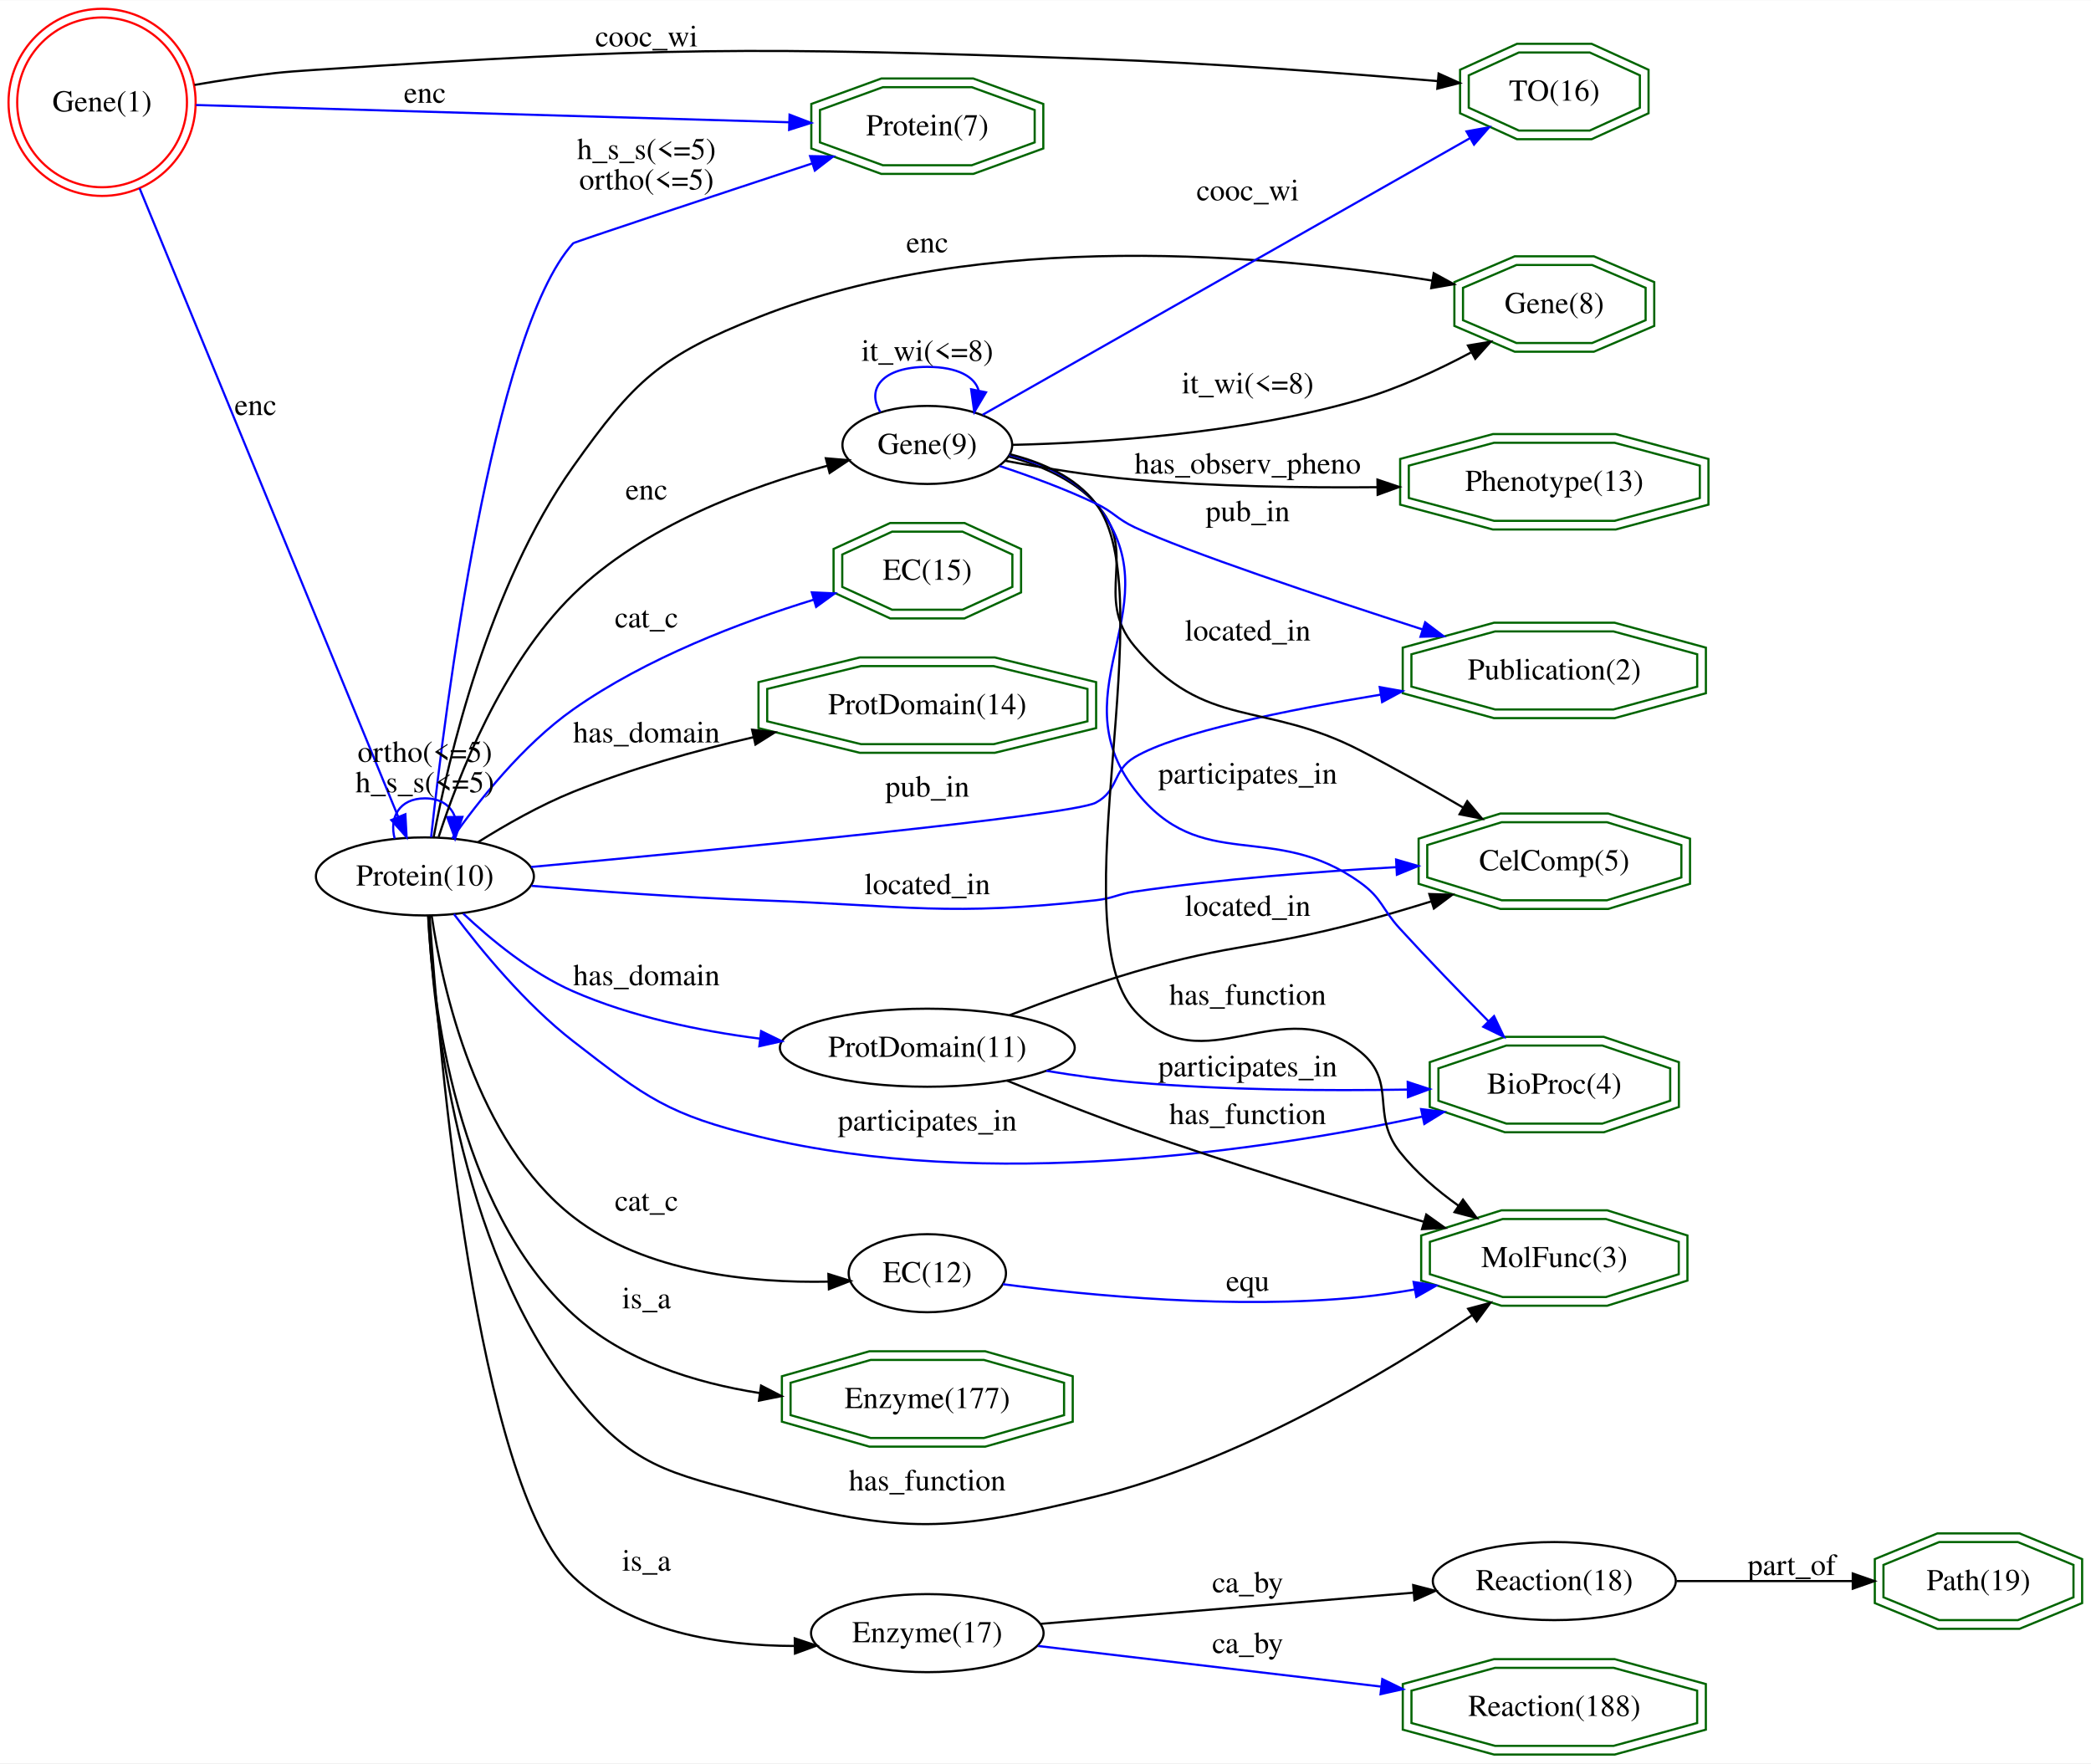
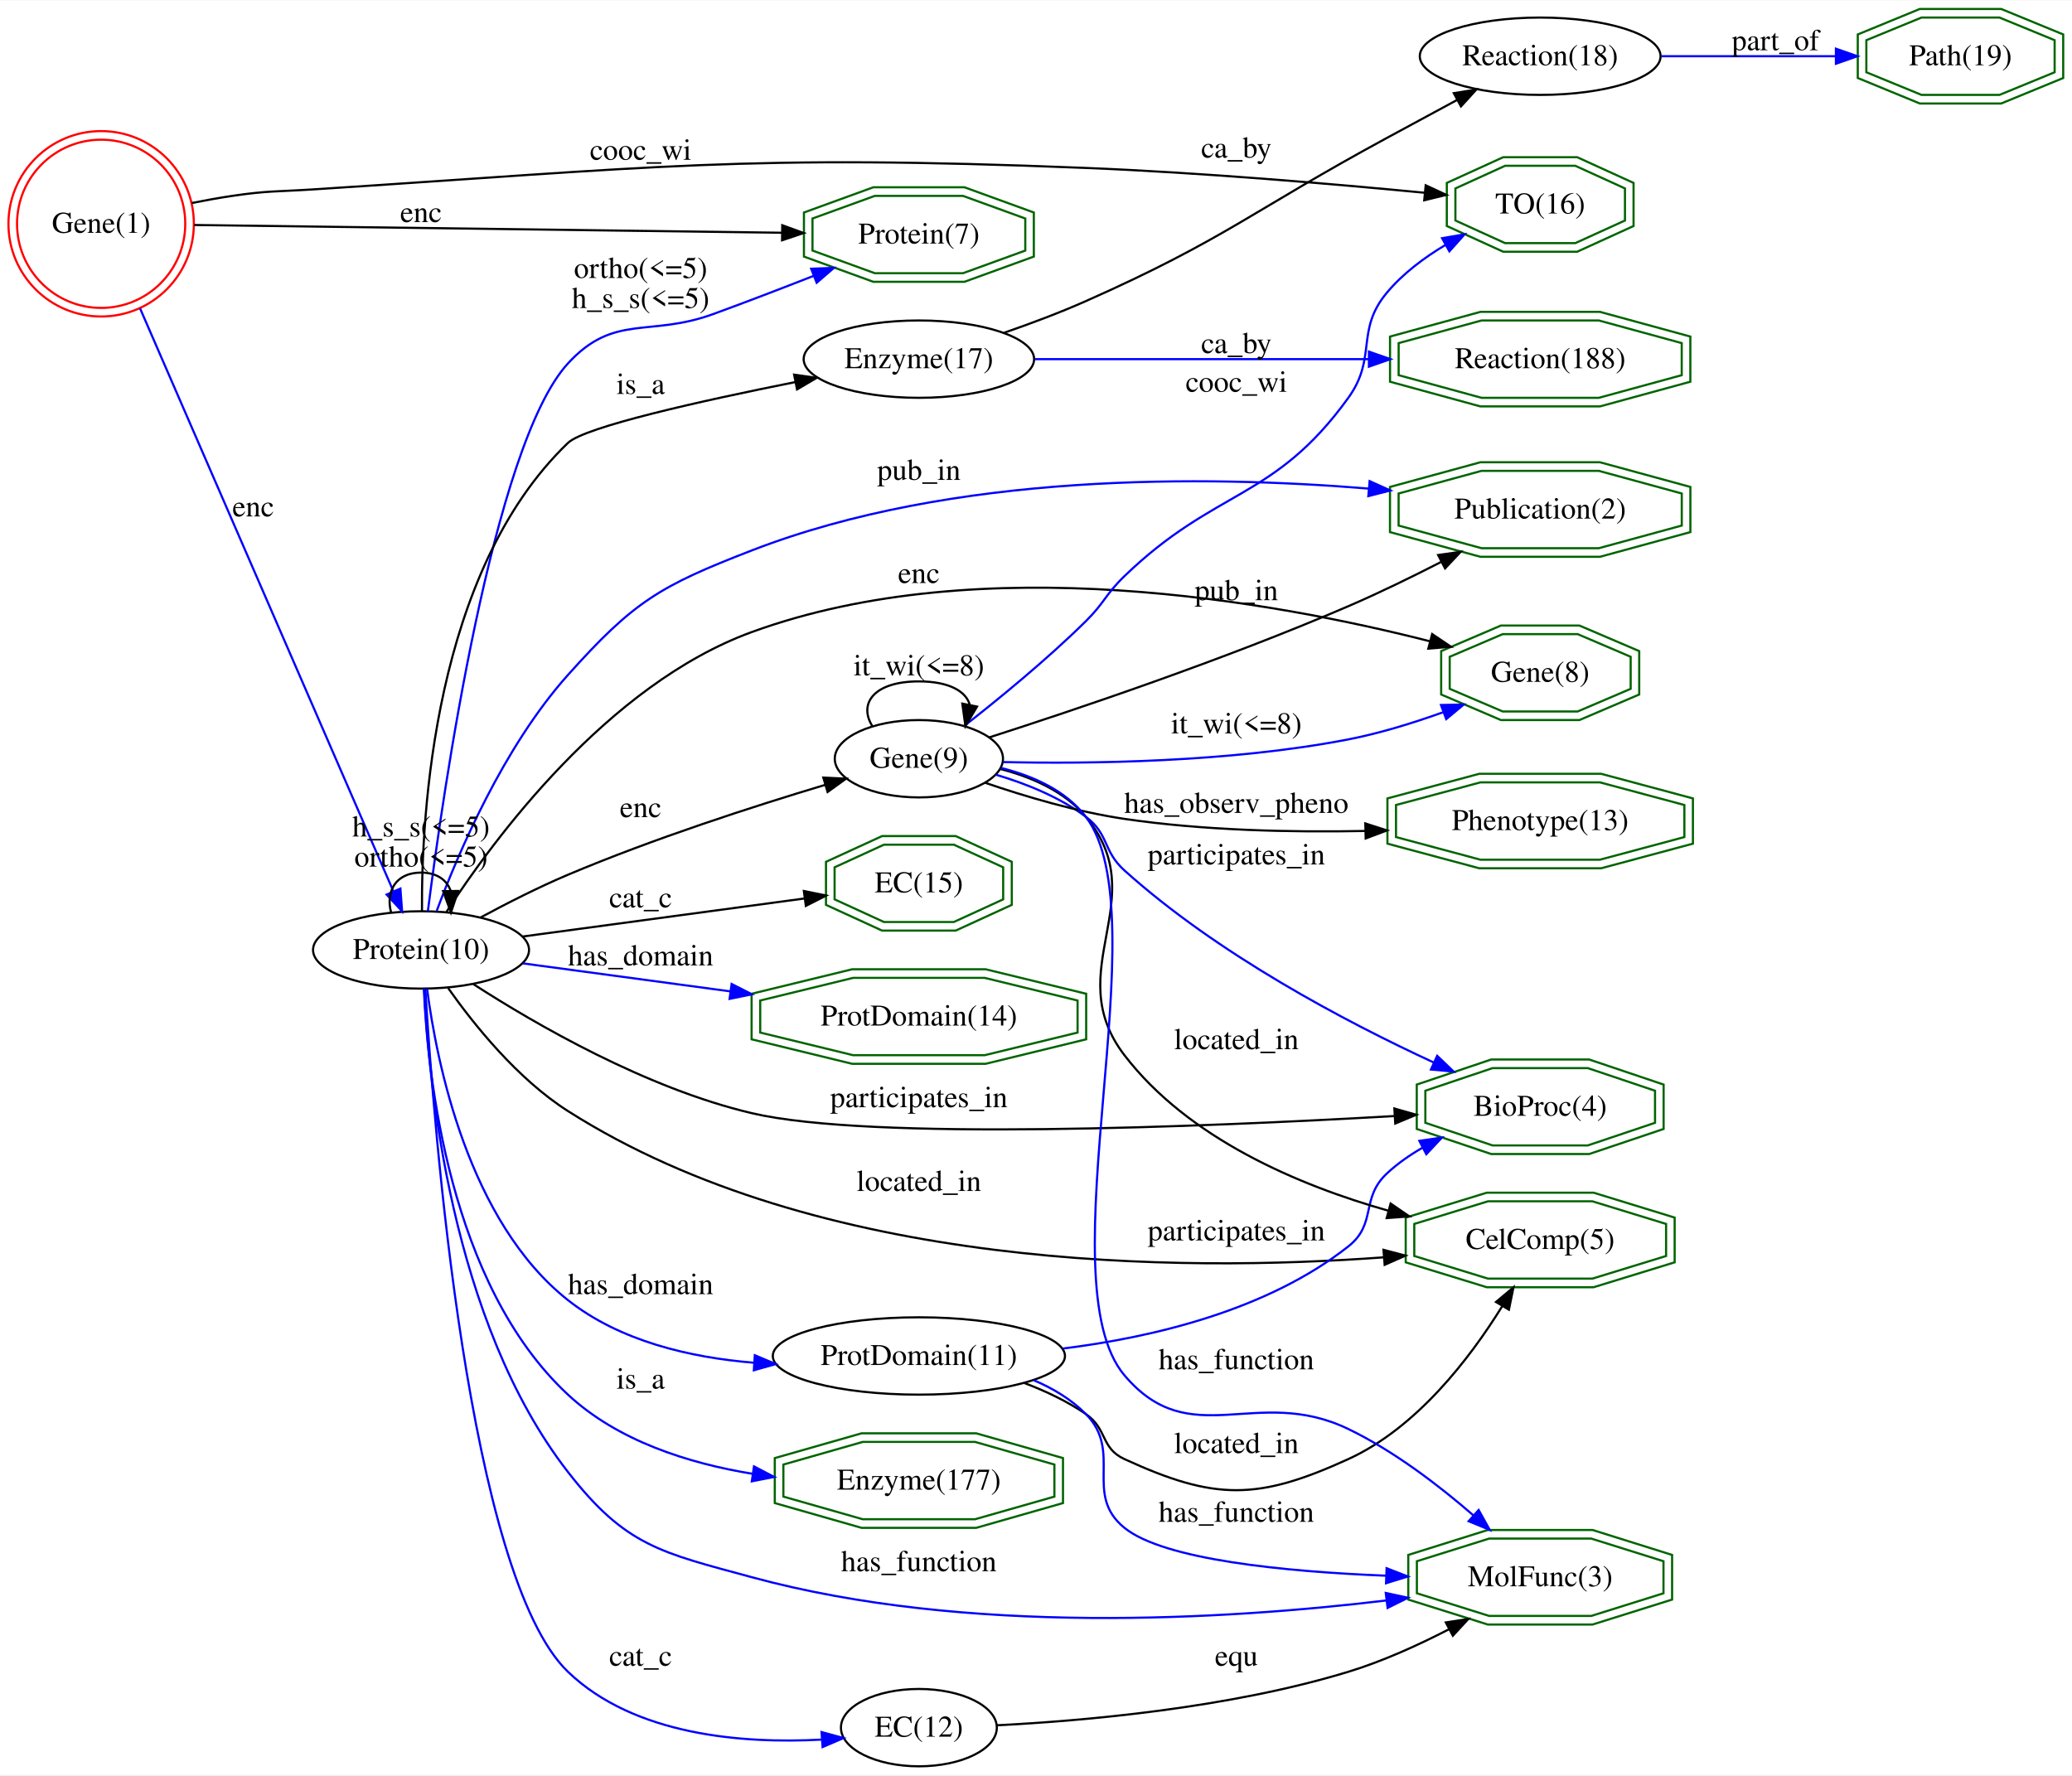
- <svg xmlns="http://www.w3.org/2000/svg" width="964pt" height="813pt" viewBox="0.00 0.00 964.40 813.08">
-   <g id="graph0" class="graph" transform="scale(1 1) rotate(0) translate(4 809.08)">
-     <polygon fill="white" stroke="transparent" points="-4,4 -4,-809.08 960.4,-809.08 960.4,4 -4,4" />
+ <svg xmlns="http://www.w3.org/2000/svg" width="964pt" height="826pt" viewBox="0.00 0.00 964.40 826.00">
+   <g id="graph0" class="graph" transform="scale(1 1) rotate(0) translate(4 822)">
+     <polygon fill="white" stroke="transparent" points="-4,4 -4,-822 960.4,-822 960.4,4 -4,4" />
    <g id="node1" class="node">
-       <polygon fill="none" stroke="darkgreen" points="462.92,-538.54 462.92,-553.46 439.94,-564 407.44,-564 384.46,-553.46 384.46,-538.54 407.44,-528 439.94,-528 462.92,-538.54" />
-       <polygon fill="none" stroke="darkgreen" points="466.93,-535.98 466.93,-556.02 440.82,-568 406.56,-568 380.45,-556.02 380.45,-535.98 406.56,-524 440.82,-524 466.93,-535.98" />
-       <text text-anchor="middle" x="423.69" y="-541.8" font-family="Times,serif" font-size="14.00">EC(15)</text>
+       <polygon fill="none" stroke="darkgreen" points="754.98,-501.54 754.98,-516.46 730.31,-527 695.43,-527 670.76,-516.46 670.76,-501.54 695.43,-491 730.31,-491 754.98,-501.54" />
+       <polygon fill="none" stroke="darkgreen" points="758.96,-498.9 758.96,-519.1 731.12,-531 694.61,-531 666.78,-519.1 666.78,-498.9 694.61,-487 731.12,-487 758.96,-498.9" />
+       <text text-anchor="middle" x="712.87" y="-504.8" font-family="Times,serif" font-size="14.00">Gene(8)</text>
    </g>
    <g id="node2" class="node">
-       <polygon fill="none" stroke="darkgreen" points="752.33,-759.54 752.33,-774.46 729.21,-785 696.53,-785 673.41,-774.46 673.41,-759.54 696.53,-749 729.21,-749 752.33,-759.54" />
-       <polygon fill="none" stroke="darkgreen" points="756.33,-756.97 756.33,-777.03 730.08,-789 695.66,-789 669.41,-777.03 669.41,-756.97 695.66,-745 730.08,-745 756.33,-756.97" />
-       <text text-anchor="middle" x="712.87" y="-762.8" font-family="Times,serif" font-size="14.00">TO(16)</text>
+       <polygon fill="none" stroke="darkgreen" points="473.21,-705.54 473.21,-720.46 444.2,-731 403.18,-731 374.17,-720.46 374.17,-705.54 403.18,-695 444.2,-695 473.21,-705.54" />
+       <polygon fill="none" stroke="darkgreen" points="477.19,-702.74 477.19,-723.26 444.9,-735 402.48,-735 370.19,-723.26 370.19,-702.74 402.48,-691 444.9,-691 477.19,-702.74" />
+       <text text-anchor="middle" x="423.69" y="-708.8" font-family="Times,serif" font-size="14.00">Protein(7)</text>
    </g>
    <g id="node3" class="node">
-       <polygon fill="none" stroke="darkgreen" points="497.55,-476.54 497.55,-491.46 454.28,-502 393.1,-502 349.84,-491.46 349.84,-476.54 393.1,-466 454.28,-466 497.55,-476.54" />
-       <polygon fill="none" stroke="darkgreen" points="501.55,-473.4 501.55,-494.6 454.76,-506 392.62,-506 345.83,-494.6 345.83,-473.4 392.62,-462 454.76,-462 501.55,-473.4" />
-       <text text-anchor="middle" x="423.69" y="-479.8" font-family="Times,serif" font-size="14.00">ProtDomain(14)</text>
+       <polygon fill="none" stroke="darkgreen" points="778.77,-577.54 778.77,-592.46 740.16,-603 685.57,-603 646.97,-592.46 646.97,-577.54 685.57,-567 740.16,-567 778.77,-577.54" />
+       <polygon fill="none" stroke="darkgreen" points="782.78,-574.49 782.78,-595.51 740.7,-607 685.04,-607 642.96,-595.51 642.96,-574.49 685.04,-563 740.7,-563 782.78,-574.49" />
+       <text text-anchor="middle" x="712.87" y="-580.8" font-family="Times,serif" font-size="14.00">Publication(2)</text>
    </g>
    <g id="node4" class="node">
-       <polygon fill="none" stroke="darkgreen" points="771.47,-404.54 771.47,-419.46 737.14,-430 688.59,-430 654.27,-419.46 654.27,-404.54 688.59,-394 737.14,-394 771.47,-404.54" />
-       <polygon fill="none" stroke="darkgreen" points="775.46,-401.59 775.46,-422.41 737.74,-434 688,-434 650.28,-422.41 650.28,-401.59 688,-390 737.74,-390 775.46,-401.59" />
-       <text text-anchor="middle" x="712.87" y="-407.8" font-family="Times,serif" font-size="14.00">CelComp(5)</text>
+       <polygon fill="none" stroke="darkgreen" points="462.92,-403.54 462.92,-418.46 439.94,-429 407.44,-429 384.46,-418.46 384.46,-403.54 407.44,-393 439.94,-393 462.92,-403.54" />
+       <polygon fill="none" stroke="darkgreen" points="466.93,-400.98 466.93,-421.02 440.82,-433 406.56,-433 380.45,-421.02 380.45,-400.98 406.56,-389 440.82,-389 466.93,-400.98" />
+       <text text-anchor="middle" x="423.69" y="-406.8" font-family="Times,serif" font-size="14.00">EC(15)</text>
    </g>
    <g id="node5" class="node">
-       <polygon fill="none" stroke="darkgreen" points="952.32,-72.54 952.32,-87.46 926.65,-98 890.35,-98 864.68,-87.46 864.68,-72.54 890.35,-62 926.65,-62 952.32,-72.54" />
-       <polygon fill="none" stroke="darkgreen" points="956.31,-69.86 956.31,-90.14 927.44,-102 889.56,-102 860.69,-90.14 860.69,-69.86 889.56,-58 927.44,-58 956.31,-69.86" />
-       <text text-anchor="middle" x="908.5" y="-75.8" font-family="Times,serif" font-size="14.00">Path(19)</text>
+       <polygon fill="none" stroke="darkgreen" points="952.32,-788.54 952.32,-803.46 926.65,-814 890.35,-814 864.68,-803.46 864.68,-788.54 890.35,-778 926.65,-778 952.32,-788.54" />
+       <polygon fill="none" stroke="darkgreen" points="956.31,-785.86 956.31,-806.14 927.44,-818 889.56,-818 860.69,-806.14 860.69,-785.86 889.56,-774 927.44,-774 956.31,-785.86" />
+       <text text-anchor="middle" x="908.5" y="-791.8" font-family="Times,serif" font-size="14.00">Path(19)</text>
    </g>
    <g id="node6" class="node">
-       <polygon fill="none" stroke="darkgreen" points="778.75,-14.54 778.75,-29.46 740.16,-40 685.58,-40 646.99,-29.46 646.99,-14.54 685.58,-4 740.16,-4 778.75,-14.54" />
-       <polygon fill="none" stroke="darkgreen" points="782.76,-11.49 782.76,-32.51 740.7,-44 685.04,-44 642.98,-32.51 642.98,-11.49 685.04,0 740.7,0 782.76,-11.49" />
-       <text text-anchor="middle" x="712.87" y="-17.8" font-family="Times,serif" font-size="14.00">Reaction(188)</text>
+       <polygon fill="none" stroke="darkgreen" points="497.55,-341.54 497.55,-356.46 454.28,-367 393.1,-367 349.84,-356.46 349.84,-341.54 393.1,-331 454.28,-331 497.55,-341.54" />
+       <polygon fill="none" stroke="darkgreen" points="501.55,-338.4 501.55,-359.6 454.76,-371 392.62,-371 345.83,-359.6 345.83,-338.4 392.62,-327 454.76,-327 501.55,-338.4" />
+       <text text-anchor="middle" x="423.69" y="-344.8" font-family="Times,serif" font-size="14.00">ProtDomain(14)</text>
    </g>
    <g id="node7" class="node">
-       <polygon fill="none" stroke="darkgreen" points="766.32,-301.54 766.32,-316.46 735.01,-327 690.73,-327 659.42,-316.46 659.42,-301.54 690.73,-291 735.01,-291 766.32,-301.54" />
-       <polygon fill="none" stroke="darkgreen" points="770.32,-298.67 770.32,-319.33 735.67,-331 690.07,-331 655.42,-319.33 655.42,-298.67 690.07,-287 735.67,-287 770.32,-298.67" />
-       <text text-anchor="middle" x="712.87" y="-304.8" font-family="Times,serif" font-size="14.00">BioProc(4)</text>
+       <polygon fill="none" stroke="darkgreen" points="778.75,-647.54 778.75,-662.46 740.16,-673 685.58,-673 646.99,-662.46 646.99,-647.54 685.58,-637 740.16,-637 778.75,-647.54" />
+       <polygon fill="none" stroke="darkgreen" points="782.76,-644.49 782.76,-665.51 740.7,-677 685.04,-677 642.98,-665.51 642.98,-644.49 685.04,-633 740.7,-633 782.76,-644.49" />
+       <text text-anchor="middle" x="712.87" y="-650.8" font-family="Times,serif" font-size="14.00">Reaction(188)</text>
    </g>
    <g id="node8" class="node">
-       <polygon fill="none" stroke="darkgreen" points="770.26,-221.54 770.26,-236.46 736.64,-247 689.1,-247 655.48,-236.46 655.48,-221.54 689.1,-211 736.64,-211 770.26,-221.54" />
-       <polygon fill="none" stroke="darkgreen" points="774.27,-218.61 774.27,-239.39 737.26,-251 688.48,-251 651.47,-239.39 651.47,-218.61 688.48,-207 737.26,-207 774.27,-218.61" />
-       <text text-anchor="middle" x="712.87" y="-224.8" font-family="Times,serif" font-size="14.00">MolFunc(3)</text>
+       <polygon fill="none" stroke="darkgreen" points="766.32,-299.54 766.32,-314.46 735.01,-325 690.73,-325 659.42,-314.46 659.42,-299.54 690.73,-289 735.01,-289 766.32,-299.54" />
+       <polygon fill="none" stroke="darkgreen" points="770.32,-296.67 770.32,-317.33 735.67,-329 690.07,-329 655.42,-317.33 655.42,-296.67 690.07,-285 735.67,-285 770.32,-296.67" />
+       <text text-anchor="middle" x="712.87" y="-302.8" font-family="Times,serif" font-size="14.00">BioProc(4)</text>
    </g>
    <g id="node9" class="node">
-       <polygon fill="none" stroke="darkgreen" points="779.98,-579.54 779.98,-594.46 740.67,-605 685.07,-605 645.76,-594.46 645.76,-579.54 685.07,-569 740.67,-569 779.98,-579.54" />
-       <polygon fill="none" stroke="darkgreen" points="783.96,-576.47 783.96,-597.53 741.19,-609 684.55,-609 641.77,-597.53 641.77,-576.47 684.55,-565 741.19,-565 783.96,-576.47" />
-       <text text-anchor="middle" x="712.87" y="-582.8" font-family="Times,serif" font-size="14.00">Phenotype(13)</text>
+       <polygon fill="none" stroke="darkgreen" points="779.98,-432.54 779.98,-447.46 740.67,-458 685.07,-458 645.76,-447.46 645.76,-432.54 685.07,-422 740.67,-422 779.98,-432.54" />
+       <polygon fill="none" stroke="darkgreen" points="783.96,-429.47 783.96,-450.53 741.19,-462 684.55,-462 641.77,-450.53 641.77,-429.47 684.55,-418 741.19,-418 783.96,-429.47" />
+       <text text-anchor="middle" x="712.87" y="-435.8" font-family="Times,serif" font-size="14.00">Phenotype(13)</text>
    </g>
    <g id="node10" class="node">
-       <polygon fill="none" stroke="darkgreen" points="754.98,-661.54 754.98,-676.46 730.31,-687 695.43,-687 670.76,-676.46 670.76,-661.54 695.43,-651 730.31,-651 754.98,-661.54" />
-       <polygon fill="none" stroke="darkgreen" points="758.96,-658.9 758.96,-679.1 731.12,-691 694.61,-691 666.78,-679.1 666.78,-658.9 694.61,-647 731.12,-647 758.96,-658.9" />
-       <text text-anchor="middle" x="712.87" y="-664.8" font-family="Times,serif" font-size="14.00">Gene(8)</text>
+       <polygon fill="none" stroke="darkgreen" points="771.47,-237.54 771.47,-252.46 737.14,-263 688.59,-263 654.27,-252.46 654.27,-237.54 688.59,-227 737.14,-227 771.47,-237.54" />
+       <polygon fill="none" stroke="darkgreen" points="775.46,-234.59 775.46,-255.41 737.74,-267 688,-267 650.28,-255.41 650.28,-234.59 688,-223 737.74,-223 775.46,-234.59" />
+       <text text-anchor="middle" x="712.87" y="-240.8" font-family="Times,serif" font-size="14.00">CelComp(5)</text>
    </g>
    <g id="node11" class="node">
-       <polygon fill="none" stroke="darkgreen" points="778.77,-492.54 778.77,-507.46 740.16,-518 685.57,-518 646.97,-507.46 646.97,-492.54 685.57,-482 740.16,-482 778.77,-492.54" />
-       <polygon fill="none" stroke="darkgreen" points="782.78,-489.49 782.78,-510.51 740.7,-522 685.04,-522 642.96,-510.51 642.96,-489.49 685.04,-478 740.7,-478 782.78,-489.49" />
-       <text text-anchor="middle" x="712.87" y="-495.8" font-family="Times,serif" font-size="14.00">Publication(2)</text>
+       <polygon fill="none" stroke="darkgreen" points="752.33,-719.54 752.33,-734.46 729.21,-745 696.53,-745 673.41,-734.46 673.41,-719.54 696.53,-709 729.21,-709 752.33,-719.54" />
+       <polygon fill="none" stroke="darkgreen" points="756.33,-716.97 756.33,-737.03 730.08,-749 695.66,-749 669.41,-737.03 669.41,-716.97 695.66,-705 730.08,-705 756.33,-716.97" />
+       <text text-anchor="middle" x="712.87" y="-722.8" font-family="Times,serif" font-size="14.00">TO(16)</text>
    </g>
    <g id="node12" class="node">
-       <polygon fill="none" stroke="darkgreen" points="473.21,-743.54 473.21,-758.46 444.2,-769 403.18,-769 374.17,-758.46 374.17,-743.54 403.18,-733 444.2,-733 473.21,-743.54" />
-       <polygon fill="none" stroke="darkgreen" points="477.19,-740.74 477.19,-761.26 444.9,-773 402.48,-773 370.19,-761.26 370.19,-740.74 402.48,-729 444.9,-729 477.19,-740.74" />
-       <text text-anchor="middle" x="423.69" y="-746.8" font-family="Times,serif" font-size="14.00">Protein(7)</text>
+       <polygon fill="none" stroke="darkgreen" points="770.26,-80.54 770.26,-95.46 736.64,-106 689.1,-106 655.48,-95.46 655.48,-80.54 689.1,-70 736.64,-70 770.26,-80.54" />
+       <polygon fill="none" stroke="darkgreen" points="774.27,-77.61 774.27,-98.39 737.26,-110 688.48,-110 651.47,-98.39 651.47,-77.61 688.48,-66 737.26,-66 774.27,-77.61" />
+       <text text-anchor="middle" x="712.87" y="-83.8" font-family="Times,serif" font-size="14.00">MolFunc(3)</text>
    </g>
    <g id="node13" class="node">
-       <polygon fill="none" stroke="darkgreen" points="486.76,-156.54 486.76,-171.46 449.81,-182 397.57,-182 360.62,-171.46 360.62,-156.54 397.57,-146 449.81,-146 486.76,-156.54" />
-       <polygon fill="none" stroke="darkgreen" points="490.76,-153.53 490.76,-174.47 450.37,-186 397.01,-186 356.62,-174.47 356.62,-153.53 397.01,-142 450.37,-142 490.76,-153.53" />
-       <text text-anchor="middle" x="423.69" y="-159.8" font-family="Times,serif" font-size="14.00">Enzyme(177)</text>
+       <ellipse fill="none" stroke="red" cx="43.08" cy="-718" rx="39.15" ry="39.15" />
+       <ellipse fill="none" stroke="red" cx="43.08" cy="-718" rx="43.15" ry="43.15" />
+       <text text-anchor="middle" x="43.08" y="-713.8" font-family="Times,serif" font-size="14.00">Gene(1)</text>
+     </g>
+     <g id="edge3" class="edge">
+       <path fill="none" stroke="black" d="M86.41,-717.44C152.98,-716.56 282.53,-714.85 359.95,-713.83" />
+       <polygon fill="black" stroke="black" points="360.1,-717.33 370.06,-713.7 360.01,-710.33 360.1,-717.33" />
+       <text text-anchor="middle" x="191.97" y="-718.8" font-family="Times,serif" font-size="14.00">enc</text>
+     </g>
+     <g id="edge5" class="edge">
+       <path fill="none" stroke="black" d="M85.31,-727.68C91.6,-728.93 98.03,-730.1 104.15,-731 120.66,-733.44 124.93,-732.93 141.58,-734 301.22,-744.3 341.53,-750.44 501.37,-744 555.18,-741.83 616.54,-736.55 659.07,-732.45" />
+       <polygon fill="black" stroke="black" points="659.58,-735.92 669.2,-731.46 658.9,-728.95 659.58,-735.92" />
+       <text text-anchor="middle" x="294.18" y="-747.8" font-family="Times,serif" font-size="14.00">cooc_wi</text>
+     </g>
+     <g id="node17" class="node">
+       <ellipse fill="none" stroke="black" cx="191.97" cy="-380" rx="50.27" ry="18" />
+       <text text-anchor="middle" x="191.97" y="-375.8" font-family="Times,serif" font-size="14.00">Protein(10)</text>
+     </g>
+     <g id="edge4" class="edge">
+       <path fill="none" stroke="blue" d="M61.21,-678.57C91.33,-609.26 153.03,-467.31 179.01,-407.52" />
+       <polygon fill="blue" stroke="blue" points="182.37,-408.56 183.15,-397.99 175.95,-405.77 182.37,-408.56" />
+       <text text-anchor="middle" x="113.87" y="-581.8" font-family="Times,serif" font-size="14.00">enc</text>
    </g>
    <g id="node14" class="node">
-       <ellipse fill="none" stroke="red" cx="43.08" cy="-762" rx="39.15" ry="39.15" />
-       <ellipse fill="none" stroke="red" cx="43.08" cy="-762" rx="43.15" ry="43.15" />
-       <text text-anchor="middle" x="43.08" y="-757.8" font-family="Times,serif" font-size="14.00">Gene(1)</text>
+       <polygon fill="none" stroke="darkgreen" points="486.76,-125.54 486.76,-140.46 449.81,-151 397.57,-151 360.62,-140.46 360.62,-125.54 397.57,-115 449.81,-115 486.76,-125.54" />
+       <polygon fill="none" stroke="darkgreen" points="490.76,-122.53 490.76,-143.47 450.37,-155 397.01,-155 356.62,-143.47 356.62,-122.53 397.01,-111 450.37,-111 490.76,-122.53" />
+       <text text-anchor="middle" x="423.69" y="-128.8" font-family="Times,serif" font-size="14.00">Enzyme(177)</text>
+     </g>
+     <g id="node15" class="node">
+       <ellipse fill="none" stroke="black" cx="712.87" cy="-796" rx="56.04" ry="18" />
+       <text text-anchor="middle" x="712.87" y="-791.8" font-family="Times,serif" font-size="14.00">Reaction(18)</text>
+     </g>
+     <g id="edge1" class="edge">
+       <path fill="none" stroke="blue" d="M769.36,-796C794.7,-796 824.69,-796 850.24,-796" />
+       <polygon fill="blue" stroke="blue" points="850.52,-799.5 860.52,-796 850.52,-792.5 850.52,-799.5" />
+       <text text-anchor="middle" x="822.38" y="-798.8" font-family="Times,serif" font-size="14.00">part_of</text>
+     </g>
+     <g id="node16" class="node">
+       <ellipse fill="none" stroke="black" cx="423.69" cy="-18" rx="36.28" ry="18" />
+       <text text-anchor="middle" x="423.69" y="-13.8" font-family="Times,serif" font-size="14.00">EC(12)</text>
+     </g>
+     <g id="edge2" class="edge">
+       <path fill="none" stroke="black" d="M459.92,-19.09C500.26,-21.14 567.95,-27.03 623.57,-44 639.43,-48.84 655.92,-56.31 670.3,-63.73" />
+       <polygon fill="black" stroke="black" points="668.94,-66.97 679.41,-68.57 672.22,-60.79 668.94,-66.97" />
+       <text text-anchor="middle" x="571.47" y="-46.8" font-family="Times,serif" font-size="14.00">equ</text>
+     </g>
+     <g id="edge19" class="edge">
+       <path fill="none" stroke="black" d="M203.69,-397.52C225.48,-431.13 278.63,-503.48 346.01,-528 453.04,-566.94 589.36,-542.11 661.61,-523.66" />
+       <polygon fill="black" stroke="black" points="662.59,-527.03 671.37,-521.11 660.81,-520.26 662.59,-527.03" />
+       <text text-anchor="middle" x="423.69" y="-550.8" font-family="Times,serif" font-size="14.00">enc</text>
+     </g>
+     <g id="edge16" class="edge">
+       <path fill="none" stroke="blue" d="M195.15,-398.04C202.11,-452.67 225.36,-614.88 260.35,-653 281.83,-676.4 298.18,-665.11 328.01,-676 343.24,-681.56 359.73,-687.9 374.62,-693.73" />
+       <polygon fill="blue" stroke="blue" points="373.56,-697.08 384.14,-697.48 376.12,-690.56 373.56,-697.08" />
+       <text text-anchor="middle" x="294.18" y="-692.8" font-family="Times,serif" font-size="14.00">ortho(&lt;=5)</text>
+       <text text-anchor="middle" x="294.18" y="-678.8" font-family="Times,serif" font-size="14.00">h_s_s(&lt;=5)</text>
+     </g>
+     <g id="edge12" class="edge">
+       <path fill="none" stroke="blue" d="M199.29,-398.24C209.14,-424.72 230.21,-474.32 260.35,-508 291.02,-542.26 303.13,-549.41 346.01,-566 439.68,-602.25 556.99,-601.01 633.15,-594.73" />
+       <polygon fill="blue" stroke="blue" points="633.49,-598.22 643.15,-593.86 632.88,-591.24 633.49,-598.22" />
+       <text text-anchor="middle" x="423.69" y="-598.8" font-family="Times,serif" font-size="14.00">pub_in</text>
+     </g>
+     <g id="edge17" class="edge">
+       <path fill="none" stroke="black" d="M239.46,-386.27C277.45,-391.4 331.13,-398.64 370.57,-403.97" />
+       <polygon fill="black" stroke="black" points="370.15,-407.44 380.53,-405.31 371.08,-400.5 370.15,-407.44" />
+       <text text-anchor="middle" x="294.18" y="-399.8" font-family="Times,serif" font-size="14.00">cat_c</text>
+     </g>
+     <g id="edge14" class="edge">
+       <path fill="none" stroke="blue" d="M239.46,-373.73C267.14,-369.99 303.15,-365.13 335.92,-360.71" />
+       <polygon fill="blue" stroke="blue" points="336.53,-364.16 345.97,-359.35 335.59,-357.22 336.53,-364.16" />
+       <text text-anchor="middle" x="294.18" y="-372.8" font-family="Times,serif" font-size="14.00">has_domain</text>
+     </g>
+     <g id="edge15" class="edge">
+       <path fill="none" stroke="black" d="M216.3,-364.1C245.23,-345.43 296.77,-315.55 346.01,-304 400.87,-291.13 555.4,-297.54 645.11,-302.69" />
+       <polygon fill="black" stroke="black" points="645,-306.19 655.19,-303.28 645.41,-299.2 645,-306.19" />
+       <text text-anchor="middle" x="423.69" y="-306.8" font-family="Times,serif" font-size="14.00">participates_in</text>
+     </g>
+     <g id="edge13" class="edge">
+       <path fill="none" stroke="black" d="M204.55,-362.29C216.57,-345.26 236.87,-319.94 260.35,-305 377.18,-230.65 545.46,-229.94 640.12,-236.92" />
+       <polygon fill="black" stroke="black" points="639.93,-240.41 650.17,-237.71 640.48,-233.44 639.93,-240.41" />
+       <text text-anchor="middle" x="423.69" y="-267.8" font-family="Times,serif" font-size="14.00">located_in</text>
+     </g>
+     <g id="edge10" class="edge">
+       <path fill="none" stroke="blue" d="M193.44,-361.77C195.45,-318.3 205.94,-206.99 260.35,-137 287.27,-102.38 303.69,-99.51 346.01,-88 445.67,-60.89 566.33,-68.22 641.11,-77.18" />
+       <polygon fill="blue" stroke="blue" points="640.99,-80.69 651.34,-78.45 641.85,-73.74 640.99,-80.69" />
+       <text text-anchor="middle" x="423.69" y="-90.8" font-family="Times,serif" font-size="14.00">has_function</text>
+     </g>
+     <g id="edge8" class="edge">
+       <path fill="none" stroke="blue" d="M193.28,-362C195,-321.86 204.99,-224.46 260.35,-173 283.47,-151.52 316.22,-141.07 346.27,-136.15" />
+       <polygon fill="blue" stroke="blue" points="346.94,-139.59 356.33,-134.69 345.93,-132.66 346.94,-139.59" />
+       <text text-anchor="middle" x="294.18" y="-175.8" font-family="Times,serif" font-size="14.00">is_a</text>
+     </g>
+     <g id="edge18" class="edge">
+       <path fill="none" stroke="blue" d="M193.97,-361.66C197.83,-298.09 213.93,-88.64 260.35,-44 291.25,-14.29 341.76,-10.49 378.24,-12.42" />
+       <polygon fill="blue" stroke="blue" points="378.39,-15.94 388.6,-13.15 378.87,-8.96 378.39,-15.94" />
+       <text text-anchor="middle" x="294.18" y="-46.8" font-family="Times,serif" font-size="14.00">cat_c</text>
+     </g>
+     <g id="edge11" class="edge">
+       <path fill="none" stroke="black" d="M178.04,-397.41C175.44,-407.09 180.08,-416 191.97,-416 199.39,-416 203.99,-412.52 205.76,-407.54" />
+       <polygon fill="black" stroke="black" points="209.26,-407.45 205.89,-397.41 202.26,-407.36 209.26,-407.45" />
+       <text text-anchor="middle" x="191.97" y="-432.8" font-family="Times,serif" font-size="14.00">h_s_s(&lt;=5)</text>
+       <text text-anchor="middle" x="191.97" y="-418.8" font-family="Times,serif" font-size="14.00">ortho(&lt;=5)</text>
+     </g>
+     <g id="node18" class="node">
+       <ellipse fill="none" stroke="black" cx="423.69" cy="-191" rx="68" ry="18" />
+       <text text-anchor="middle" x="423.69" y="-186.8" font-family="Times,serif" font-size="14.00">ProtDomain(11)</text>
+     </g>
+     <g id="edge6" class="edge">
+       <path fill="none" stroke="blue" d="M194.78,-361.9C199.23,-327.68 213.99,-253.64 260.35,-217 284.49,-197.92 317.08,-190.3 346.73,-187.87" />
+       <polygon fill="blue" stroke="blue" points="347.32,-191.34 357.08,-187.22 346.88,-184.36 347.32,-191.34" />
+       <text text-anchor="middle" x="294.18" y="-219.8" font-family="Times,serif" font-size="14.00">has_domain</text>
+     </g>
+     <g id="node19" class="node">
+       <ellipse fill="none" stroke="black" cx="423.69" cy="-469" rx="39.15" ry="18" />
+       <text text-anchor="middle" x="423.69" y="-464.8" font-family="Times,serif" font-size="14.00">Gene(9)</text>
+     </g>
+     <g id="edge7" class="edge">
+       <path fill="none" stroke="black" d="M219.71,-395.13C231.9,-401.7 246.63,-409.2 260.35,-415 300.02,-431.77 346.83,-446.87 379.97,-456.81" />
+       <polygon fill="black" stroke="black" points="379.21,-460.23 389.79,-459.72 381.2,-453.52 379.21,-460.23" />
+       <text text-anchor="middle" x="294.18" y="-441.8" font-family="Times,serif" font-size="14.00">enc</text>
+     </g>
+     <g id="node20" class="node">
+       <ellipse fill="none" stroke="black" cx="423.69" cy="-655" rx="53.63" ry="18" />
+       <text text-anchor="middle" x="423.69" y="-650.8" font-family="Times,serif" font-size="14.00">Enzyme(17)</text>
+     </g>
+     <g id="edge9" class="edge">
+       <path fill="none" stroke="black" d="M192.41,-398.13C192.1,-442.26 197.76,-556 260.35,-616 268.19,-623.51 322.46,-635.59 366.13,-644.32" />
+       <polygon fill="black" stroke="black" points="365.62,-647.78 376.11,-646.29 366.98,-640.92 365.62,-647.78" />
+       <text text-anchor="middle" x="294.18" y="-638.8" font-family="Times,serif" font-size="14.00">is_a</text>
+     </g>
+     <g id="edge20" class="edge">
+       <path fill="none" stroke="blue" d="M490.65,-194.45C532.54,-199.66 585.78,-212.21 623.57,-242 637,-252.58 629.06,-264.35 641.57,-276 646.49,-280.58 652.2,-284.56 658.19,-287.99" />
+       <polygon fill="blue" stroke="blue" points="656.63,-291.13 667.12,-292.65 659.87,-284.92 656.63,-291.13" />
+       <text text-anchor="middle" x="571.47" y="-244.8" font-family="Times,serif" font-size="14.00">participates_in</text>
+     </g>
+     <g id="edge21" class="edge">
+       <path fill="none" stroke="black" d="M472.79,-178.41C482.71,-174.65 492.75,-169.9 501.37,-164 511.52,-157.06 508.2,-148.14 519.37,-143 561.45,-123.65 581.45,-123.75 623.57,-143 655.31,-157.5 680.01,-189.67 695.11,-214.02" />
+       <polygon fill="black" stroke="black" points="692.3,-216.13 700.43,-222.93 698.31,-212.55 692.3,-216.13" />
+       <text text-anchor="middle" x="571.47" y="-145.8" font-family="Times,serif" font-size="14.00">located_in</text>
+     </g>
+     <g id="edge22" class="edge">
+       <path fill="none" stroke="blue" d="M477.1,-179.74C486.05,-175.93 494.62,-170.82 501.37,-164 518.86,-146.31 500.05,-126.66 519.37,-111 537.76,-96.09 594.07,-90.62 641.07,-88.72" />
+       <polygon fill="blue" stroke="blue" points="641.38,-92.21 651.25,-88.36 641.13,-85.22 641.38,-92.21" />
+       <text text-anchor="middle" x="571.47" y="-113.8" font-family="Times,serif" font-size="14.00">has_function</text>
+     </g>
+     <g id="edge25" class="edge">
+       <path fill="none" stroke="blue" d="M462.84,-467.45C503.16,-466.57 568.43,-467.31 623.57,-478 638.2,-480.84 653.69,-485.62 667.53,-490.59" />
+       <polygon fill="blue" stroke="blue" points="666.7,-494.01 677.29,-494.22 669.14,-487.45 666.7,-494.01" />
+       <text text-anchor="middle" x="571.47" y="-480.8" font-family="Times,serif" font-size="14.00">it_wi(&lt;=8)</text>
+     </g>
+     <g id="edge24" class="edge">
+       <path fill="none" stroke="black" d="M456.52,-478.96C496.2,-491.7 565.84,-515.1 623.57,-540 637.82,-546.14 652.99,-553.54 666.66,-560.55" />
+       <polygon fill="black" stroke="black" points="665.37,-563.82 675.86,-565.32 668.59,-557.61 665.37,-563.82" />
+       <text text-anchor="middle" x="571.47" y="-542.8" font-family="Times,serif" font-size="14.00">pub_in</text>
+     </g>
+     <g id="edge29" class="edge">
+       <path fill="none" stroke="blue" d="M459.71,-461.52C473.62,-457.37 489.17,-451.14 501.37,-442 512.33,-433.79 509.2,-426.16 519.37,-417 562.63,-378.06 621.95,-346.74 663.27,-327.63" />
+       <polygon fill="blue" stroke="blue" points="664.93,-330.71 672.58,-323.38 662.02,-324.34 664.93,-330.71" />
+       <text text-anchor="middle" x="571.47" y="-419.8" font-family="Times,serif" font-size="14.00">participates_in</text>
+     </g>
+     <g id="edge26" class="edge">
+       <path fill="none" stroke="black" d="M454.48,-457.83C472.88,-451.53 497.16,-444.27 519.37,-441 555.93,-435.61 596.83,-434.69 631.49,-435.38" />
+       <polygon fill="black" stroke="black" points="631.48,-438.88 641.56,-435.63 631.65,-431.89 631.48,-438.88" />
+       <text text-anchor="middle" x="571.47" y="-443.8" font-family="Times,serif" font-size="14.00">has_observ_pheno</text>
+     </g>
+     <g id="edge28" class="edge">
+       <path fill="none" stroke="black" d="M461.74,-464.19C476.14,-460.45 491.5,-453.8 501.37,-442 533.44,-403.66 488.95,-370.66 519.37,-331 549.13,-292.2 600.26,-270.48 642.34,-258.57" />
+       <polygon fill="black" stroke="black" points="643.25,-261.95 651.99,-255.96 641.43,-255.19 643.25,-261.95" />
+       <text text-anchor="middle" x="571.47" y="-333.8" font-family="Times,serif" font-size="14.00">located_in</text>
+     </g>
+     <g id="edge27" class="edge">
+       <path fill="none" stroke="blue" d="M444.69,-484.19C460.64,-496.65 483.23,-515.09 501.37,-533 510.12,-541.64 510.53,-545.47 519.37,-554 561.98,-595.11 588.93,-588.99 623.57,-637 637.15,-655.81 626.67,-668.22 641.57,-686 649.01,-694.88 658.9,-702.28 668.9,-708.23" />
+       <polygon fill="blue" stroke="blue" points="667.21,-711.3 677.66,-713.09 670.61,-705.18 667.21,-711.3" />
+       <text text-anchor="middle" x="571.47" y="-639.8" font-family="Times,serif" font-size="14.00">cooc_wi</text>
+     </g>
+     <g id="edge23" class="edge">
+       <path fill="none" stroke="blue" d="M461.89,-464.72C476.49,-461.08 491.97,-454.35 501.37,-442 536.45,-395.92 481.96,-226.21 519.37,-182 550.13,-145.64 580.68,-177.69 623.57,-157 644.81,-146.76 665.72,-130.75 681.86,-116.74" />
+       <polygon fill="blue" stroke="blue" points="684.23,-119.31 689.38,-110.05 679.58,-114.08 684.23,-119.31" />
+       <text text-anchor="middle" x="571.47" y="-184.8" font-family="Times,serif" font-size="14.00">has_function</text>
+     </g>
+     <g id="edge30" class="edge">
+       <path fill="none" stroke="black" d="M402.03,-484.17C395.47,-494.66 402.69,-505 423.69,-505 437.8,-505 445.69,-500.33 447.36,-494.09" />
+       <polygon fill="black" stroke="black" points="450.76,-493.27 445.35,-484.17 443.9,-494.66 450.76,-493.27" />
+       <text text-anchor="middle" x="423.69" y="-507.8" font-family="Times,serif" font-size="14.00">it_wi(&lt;=8)</text>
    </g>
    <g id="edge31" class="edge">
-       <path fill="none" stroke="black" d="M85.7,-770.04C91.88,-771.11 98.17,-772.13 104.15,-773 120.71,-775.4 124.89,-775.91 141.58,-777 301.16,-787.46 341.55,-787.69 501.37,-782 555.15,-780.09 616.52,-775.43 659.06,-771.81" />
-       <polygon fill="black" stroke="black" points="659.52,-775.28 669.18,-770.94 658.92,-768.31 659.52,-775.28" />
-       <text text-anchor="middle" x="294.18" y="-787.8" font-family="Times,serif" font-size="14.00">cooc_wi</text>
-     </g>
-     <g id="edge30" class="edge">
-       <path fill="none" stroke="blue" d="M86.41,-760.77C152.98,-758.84 282.53,-755.07 359.95,-752.82" />
-       <polygon fill="blue" stroke="blue" points="360.16,-756.32 370.06,-752.53 359.96,-749.32 360.16,-756.32" />
-       <text text-anchor="middle" x="191.97" y="-761.8" font-family="Times,serif" font-size="14.00">enc</text>
-     </g>
-     <g id="node15" class="node">
-       <ellipse fill="none" stroke="black" cx="191.97" cy="-405" rx="50.27" ry="18" />
-       <text text-anchor="middle" x="191.97" y="-400.8" font-family="Times,serif" font-size="14.00">Protein(10)</text>
+       <path fill="none" stroke="blue" d="M477.7,-655C521.29,-655 583.71,-655 633.14,-655" />
+       <polygon fill="blue" stroke="blue" points="633.16,-658.5 643.16,-655 633.16,-651.5 633.16,-658.5" />
+       <text text-anchor="middle" x="571.47" y="-657.8" font-family="Times,serif" font-size="14.00">ca_by</text>
    </g>
    <g id="edge32" class="edge">
-       <path fill="none" stroke="blue" d="M60.36,-722.43C90.42,-649.37 153.93,-495.03 179.72,-432.33" />
-       <polygon fill="blue" stroke="blue" points="182.96,-433.67 183.53,-423.09 176.48,-431 182.96,-433.67" />
-       <text text-anchor="middle" x="113.87" y="-617.8" font-family="Times,serif" font-size="14.00">enc</text>
-     </g>
-     <g id="edge6" class="edge">
-       <path fill="none" stroke="blue" d="M204.49,-422.46C216.6,-439.65 237.12,-465.63 260.35,-482 294.05,-505.74 337.79,-522.32 371.38,-532.65" />
-       <polygon fill="blue" stroke="blue" points="370.42,-536.02 381,-535.53 372.42,-529.31 370.42,-536.02" />
-       <text text-anchor="middle" x="294.18" y="-519.8" font-family="Times,serif" font-size="14.00">cat_c</text>
-     </g>
-     <g id="edge1" class="edge">
-       <path fill="none" stroke="black" d="M216.46,-420.8C229.04,-428.69 245.06,-437.84 260.35,-444 286.73,-454.63 316.69,-462.98 343.63,-469.24" />
-       <polygon fill="black" stroke="black" points="342.88,-472.66 353.41,-471.46 344.43,-465.83 342.88,-472.66" />
-       <text text-anchor="middle" x="294.18" y="-466.8" font-family="Times,serif" font-size="14.00">has_domain</text>
-     </g>
-     <g id="edge2" class="edge">
-       <path fill="none" stroke="blue" d="M241.17,-400.65C271.28,-398.15 310.87,-395.26 346.01,-394 415.01,-391.52 432.73,-386.47 501.37,-394 509.52,-394.89 511.26,-396.81 519.37,-398 559.07,-403.82 603.75,-407.26 640.06,-409.27" />
-       <polygon fill="blue" stroke="blue" points="639.9,-412.77 650.07,-409.8 640.27,-405.78 639.9,-412.77" />
-       <text text-anchor="middle" x="423.69" y="-396.8" font-family="Times,serif" font-size="14.00">located_in</text>
-     </g>
-     <g id="edge14" class="edge">
-       <path fill="none" stroke="blue" d="M205.36,-387.62C217.83,-371.03 238.34,-346.08 260.35,-329 294.16,-302.76 304.41,-295.06 346.01,-285 451.49,-259.49 578.73,-278.6 651.98,-294.22" />
-       <polygon fill="blue" stroke="blue" points="651.43,-297.68 661.94,-296.39 652.92,-290.84 651.43,-297.68" />
-       <text text-anchor="middle" x="423.69" y="-287.8" font-family="Times,serif" font-size="14.00">participates_in</text>
-     </g>
-     <g id="edge9" class="edge">
-       <path fill="none" stroke="black" d="M193.53,-386.79C195.73,-343.91 206.62,-235.1 260.35,-167 287.38,-132.74 303.79,-130.02 346.01,-119 412.82,-101.56 434.31,-102.53 501.37,-119 566.85,-135.08 634.55,-175.49 674.93,-202.59" />
-       <polygon fill="black" stroke="black" points="673.13,-205.6 683.36,-208.33 677.06,-199.81 673.13,-205.6" />
-       <text text-anchor="middle" x="423.69" y="-121.8" font-family="Times,serif" font-size="14.00">has_function</text>
-     </g>
-     <g id="edge7" class="edge">
-       <path fill="none" stroke="black" d="M196.02,-423.19C202.7,-458.77 221.22,-538.9 260.35,-594 288.66,-633.85 300.55,-645.03 346.01,-663 449.55,-703.93 582.79,-691.63 656.54,-679.8" />
-       <polygon fill="black" stroke="black" points="657.25,-683.23 666.54,-678.14 656.11,-676.33 657.25,-683.23" />
-       <text text-anchor="middle" x="423.69" y="-692.8" font-family="Times,serif" font-size="14.00">enc</text>
-     </g>
-     <g id="edge10" class="edge">
-       <path fill="none" stroke="blue" d="M240.98,-409.36C324.79,-417.11 490.03,-433.01 501.37,-439 512.24,-444.74 508.79,-453.75 519.37,-460 538.64,-471.38 588.64,-481.59 632.86,-488.85" />
-       <polygon fill="blue" stroke="blue" points="632.35,-492.31 642.78,-490.45 633.46,-485.4 632.35,-492.31" />
-       <text text-anchor="middle" x="423.69" y="-441.8" font-family="Times,serif" font-size="14.00">pub_in</text>
-     </g>
-     <g id="edge12" class="edge">
-       <path fill="none" stroke="blue" d="M194.83,-423.07C201.07,-480.27 222.98,-655.92 260.35,-697 260.85,-697.55 323.39,-718.26 370.68,-733.86" />
-       <polygon fill="blue" stroke="blue" points="369.63,-737.2 380.22,-737.01 371.82,-730.55 369.63,-737.2" />
-       <text text-anchor="middle" x="294.18" y="-735.8" font-family="Times,serif" font-size="14.00">h_s_s(&lt;=5)</text>
-       <text text-anchor="middle" x="294.18" y="-721.8" font-family="Times,serif" font-size="14.00">ortho(&lt;=5)</text>
-     </g>
-     <g id="edge13" class="edge">
-       <path fill="none" stroke="black" d="M193.44,-386.81C195.49,-347.21 206.14,-252.73 260.35,-203 283.57,-181.7 316.35,-171.46 346.37,-166.72" />
-       <polygon fill="black" stroke="black" points="347.01,-170.17 356.43,-165.32 346.05,-163.23 347.01,-170.17" />
-       <text text-anchor="middle" x="294.18" y="-205.8" font-family="Times,serif" font-size="14.00">is_a</text>
-     </g>
-     <g id="edge8" class="edge">
-       <path fill="none" stroke="blue" d="M178.04,-422.41C175.44,-432.09 180.08,-441 191.97,-441 199.39,-441 203.99,-437.52 205.76,-432.54" />
-       <polygon fill="blue" stroke="blue" points="209.26,-432.45 205.89,-422.41 202.26,-432.36 209.26,-432.45" />
-       <text text-anchor="middle" x="191.97" y="-457.8" font-family="Times,serif" font-size="14.00">ortho(&lt;=5)</text>
-       <text text-anchor="middle" x="191.97" y="-443.8" font-family="Times,serif" font-size="14.00">h_s_s(&lt;=5)</text>
-     </g>
-     <g id="node16" class="node">
-       <ellipse fill="none" stroke="black" cx="423.69" cy="-56" rx="53.63" ry="18" />
-       <text text-anchor="middle" x="423.69" y="-51.8" font-family="Times,serif" font-size="14.00">Enzyme(17)</text>
-     </g>
-     <g id="edge3" class="edge">
-       <path fill="none" stroke="black" d="M194.11,-386.94C198.39,-325.29 215.59,-124.71 260.35,-82 287.02,-56.55 328.09,-50.16 362.25,-50.08" />
-       <polygon fill="black" stroke="black" points="362.55,-53.59 372.61,-50.24 362.66,-46.59 362.55,-53.59" />
-       <text text-anchor="middle" x="294.18" y="-84.8" font-family="Times,serif" font-size="14.00">is_a</text>
-     </g>
-     <g id="node17" class="node">
-       <ellipse fill="none" stroke="black" cx="423.69" cy="-326" rx="68" ry="18" />
-       <text text-anchor="middle" x="423.69" y="-321.8" font-family="Times,serif" font-size="14.00">ProtDomain(11)</text>
-     </g>
-     <g id="edge4" class="edge">
-       <path fill="none" stroke="blue" d="M209.64,-387.87C222.38,-375.86 240.99,-360.48 260.35,-352 287.13,-340.28 318.47,-333.77 346.43,-330.19" />
-       <polygon fill="blue" stroke="blue" points="347.04,-333.64 356.56,-328.99 346.22,-326.69 347.04,-333.64" />
-       <text text-anchor="middle" x="294.18" y="-354.8" font-family="Times,serif" font-size="14.00">has_domain</text>
-     </g>
-     <g id="node18" class="node">
-       <ellipse fill="none" stroke="black" cx="423.69" cy="-604" rx="39.15" ry="18" />
-       <text text-anchor="middle" x="423.69" y="-599.8" font-family="Times,serif" font-size="14.00">Gene(9)</text>
-     </g>
-     <g id="edge5" class="edge">
-       <path fill="none" stroke="black" d="M198.31,-423.2C207.17,-450.59 227.27,-502.65 260.35,-535 292.77,-566.71 342,-584.82 377.75,-594.45" />
-       <polygon fill="black" stroke="black" points="376.89,-597.85 387.45,-596.95 378.64,-591.07 376.89,-597.85" />
-       <text text-anchor="middle" x="294.18" y="-578.8" font-family="Times,serif" font-size="14.00">enc</text>
-     </g>
-     <g id="node19" class="node">
-       <ellipse fill="none" stroke="black" cx="423.69" cy="-222" rx="36.28" ry="18" />
-       <text text-anchor="middle" x="423.69" y="-217.8" font-family="Times,serif" font-size="14.00">EC(12)</text>
-     </g>
-     <g id="edge11" class="edge">
-       <path fill="none" stroke="black" d="M195.07,-387.03C199.99,-353.82 215.44,-283.01 260.35,-248 293.65,-222.05 342.66,-217.4 378.11,-218.11" />
-       <polygon fill="black" stroke="black" points="378.07,-221.61 388.18,-218.46 378.31,-214.62 378.07,-221.61" />
-       <text text-anchor="middle" x="294.18" y="-250.8" font-family="Times,serif" font-size="14.00">cat_c</text>
-     </g>
-     <g id="edge16" class="edge">
-       <path fill="none" stroke="blue" d="M474.71,-50.08C518.31,-44.92 582.3,-37.34 632.82,-31.36" />
-       <polygon fill="blue" stroke="blue" points="633.54,-34.8 643.06,-30.15 632.72,-27.85 633.54,-34.8" />
-       <text text-anchor="middle" x="571.47" y="-46.8" font-family="Times,serif" font-size="14.00">ca_by</text>
-     </g>
-     <g id="node20" class="node">
-       <ellipse fill="none" stroke="black" cx="712.87" cy="-80" rx="56.04" ry="18" />
-       <text text-anchor="middle" x="712.87" y="-75.8" font-family="Times,serif" font-size="14.00">Reaction(18)</text>
-     </g>
-     <g id="edge15" class="edge">
-       <path fill="none" stroke="black" d="M476.03,-60.29C524.13,-64.31 596.17,-70.33 647.97,-74.66" />
-       <polygon fill="black" stroke="black" points="647.79,-78.16 658.05,-75.5 648.37,-71.18 647.79,-78.16" />
-       <text text-anchor="middle" x="571.47" y="-74.8" font-family="Times,serif" font-size="14.00">ca_by</text>
-     </g>
-     <g id="edge18" class="edge">
-       <path fill="none" stroke="black" d="M461.62,-340.99C478.96,-347.68 500.04,-355.32 519.37,-361 564.88,-374.36 577.77,-371.71 623.57,-384 634.16,-386.84 645.36,-390.15 656.11,-393.48" />
-       <polygon fill="black" stroke="black" points="655.23,-396.88 665.82,-396.54 657.33,-390.2 655.23,-396.88" />
-       <text text-anchor="middle" x="571.47" y="-386.8" font-family="Times,serif" font-size="14.00">located_in</text>
-     </g>
-     <g id="edge19" class="edge">
-       <path fill="none" stroke="blue" d="M478.57,-315.34C491.86,-313.14 506.09,-311.15 519.37,-310 561.07,-306.39 608.03,-306.08 645.13,-306.69" />
-       <polygon fill="blue" stroke="blue" points="645.26,-310.2 655.33,-306.89 645.39,-303.2 645.26,-310.2" />
-       <text text-anchor="middle" x="571.47" y="-312.8" font-family="Times,serif" font-size="14.00">participates_in</text>
-     </g>
-     <g id="edge20" class="edge">
-       <path fill="none" stroke="black" d="M460.39,-310.85C478.01,-303.58 499.67,-294.96 519.37,-288 563.54,-272.4 614.23,-256.96 652.49,-245.79" />
-       <polygon fill="black" stroke="black" points="653.82,-249.05 662.44,-242.9 651.86,-242.33 653.82,-249.05" />
-       <text text-anchor="middle" x="571.47" y="-290.8" font-family="Times,serif" font-size="14.00">has_function</text>
-     </g>
-     <g id="edge24" class="edge">
-       <path fill="none" stroke="blue" d="M449.18,-617.9C499.36,-646.38 614.2,-711.57 674.04,-745.53" />
-       <polygon fill="blue" stroke="blue" points="672.38,-748.61 682.81,-750.5 675.84,-742.52 672.38,-748.61" />
-       <text text-anchor="middle" x="571.47" y="-716.8" font-family="Times,serif" font-size="14.00">cooc_wi</text>
-     </g>
-     <g id="edge27" class="edge">
-       <path fill="none" stroke="black" d="M461.14,-598.66C475.44,-594.83 490.89,-588.26 501.37,-577 522.08,-554.74 499.72,-534.2 519.37,-511 552.32,-472.09 578.29,-486.44 623.57,-463 639.19,-454.91 655.99,-445.42 670.7,-436.83" />
-       <polygon fill="black" stroke="black" points="672.72,-439.7 679.56,-431.62 669.17,-433.67 672.72,-439.7" />
-       <text text-anchor="middle" x="571.47" y="-513.8" font-family="Times,serif" font-size="14.00">located_in</text>
-     </g>
-     <g id="edge22" class="edge">
-       <path fill="none" stroke="blue" d="M461.49,-599.41C476.03,-595.71 491.56,-589.03 501.37,-577 538.78,-531.11 483.19,-491.87 519.37,-445 549.99,-405.34 583,-431.39 623.57,-402 633.53,-394.79 633.27,-390.07 641.57,-381 654.68,-366.67 669.67,-351.21 682.42,-338.3" />
-       <polygon fill="blue" stroke="blue" points="685.08,-340.58 689.64,-331.02 680.11,-335.65 685.08,-340.58" />
-       <text text-anchor="middle" x="571.47" y="-447.8" font-family="Times,serif" font-size="14.00">participates_in</text>
-     </g>
-     <g id="edge23" class="edge">
-       <path fill="none" stroke="black" d="M461.84,-599.69C476.43,-596.03 491.92,-589.32 501.37,-577 533.12,-535.62 484.45,-381.74 519.37,-343 550.89,-308.03 587.24,-353.93 623.57,-324 640.52,-310.04 627.98,-295.24 641.57,-278 649.06,-268.51 658.87,-260.1 668.78,-253.06" />
-       <polygon fill="black" stroke="black" points="670.75,-255.95 677.08,-247.46 666.83,-250.15 670.75,-255.95" />
-       <text text-anchor="middle" x="571.47" y="-345.8" font-family="Times,serif" font-size="14.00">has_function</text>
-     </g>
-     <g id="edge21" class="edge">
-       <path fill="none" stroke="black" d="M459.59,-596.71C477.39,-593.35 499.44,-589.72 519.37,-588 556.04,-584.83 596.78,-584.2 631.31,-584.51" />
-       <polygon fill="black" stroke="black" points="631.3,-588.01 641.34,-584.63 631.39,-581.01 631.3,-588.01" />
-       <text text-anchor="middle" x="571.47" y="-590.8" font-family="Times,serif" font-size="14.00">has_observ_pheno</text>
-     </g>
-     <g id="edge25" class="edge">
-       <path fill="none" stroke="black" d="M462.85,-604.03C503.47,-604.97 569.24,-609.16 623.57,-625 641,-630.08 659.14,-638.5 674.4,-646.62" />
-       <polygon fill="black" stroke="black" points="673.05,-649.87 683.51,-651.6 676.42,-643.73 673.05,-649.87" />
-       <text text-anchor="middle" x="571.47" y="-627.8" font-family="Times,serif" font-size="14.00">it_wi(&lt;=8)</text>
-     </g>
-     <g id="edge28" class="edge">
-       <path fill="none" stroke="blue" d="M457.01,-594.3C470.93,-589.69 487.22,-583.72 501.37,-577 509.84,-572.98 510.89,-569.99 519.37,-566 543.3,-554.75 605.06,-534.09 652.23,-518.87" />
-       <polygon fill="blue" stroke="blue" points="653.31,-522.2 661.75,-515.81 651.16,-515.54 653.31,-522.2" />
-       <text text-anchor="middle" x="571.47" y="-568.8" font-family="Times,serif" font-size="14.00">pub_in</text>
-     </g>
-     <g id="edge26" class="edge">
-       <path fill="none" stroke="blue" d="M402.03,-619.17C395.47,-629.66 402.69,-640 423.69,-640 437.8,-640 445.69,-635.33 447.36,-629.09" />
-       <polygon fill="blue" stroke="blue" points="450.76,-628.27 445.35,-619.17 443.9,-629.66 450.76,-628.27" />
-       <text text-anchor="middle" x="423.69" y="-642.8" font-family="Times,serif" font-size="14.00">it_wi(&lt;=8)</text>
-     </g>
-     <g id="edge29" class="edge">
-       <path fill="none" stroke="blue" d="M458.55,-216.93C498.18,-211.73 565.77,-205.17 623.57,-211 631.65,-211.82 640.08,-213.04 648.39,-214.47" />
-       <polygon fill="blue" stroke="blue" points="647.97,-217.95 658.44,-216.31 649.23,-211.07 647.97,-217.95" />
-       <text text-anchor="middle" x="571.47" y="-213.8" font-family="Times,serif" font-size="14.00">equ</text>
-     </g>
-     <g id="edge17" class="edge">
-       <path fill="none" stroke="black" d="M769.36,-80C794.7,-80 824.69,-80 850.24,-80" />
-       <polygon fill="black" stroke="black" points="850.52,-83.5 860.52,-80 850.52,-76.5 850.52,-83.5" />
-       <text text-anchor="middle" x="822.38" y="-82.8" font-family="Times,serif" font-size="14.00">part_of</text>
+       <path fill="none" stroke="black" d="M463.38,-667.29C475.69,-671.55 489.25,-676.62 501.37,-682 566.16,-710.75 579.24,-724.26 641.57,-758 652.14,-763.72 663.61,-769.92 674.15,-775.62" />
+       <polygon fill="black" stroke="black" points="672.67,-778.8 683.14,-780.48 676,-772.64 672.67,-778.8" />
+       <text text-anchor="middle" x="571.47" y="-748.8" font-family="Times,serif" font-size="14.00">ca_by</text>
    </g>
  </g>
</svg>
